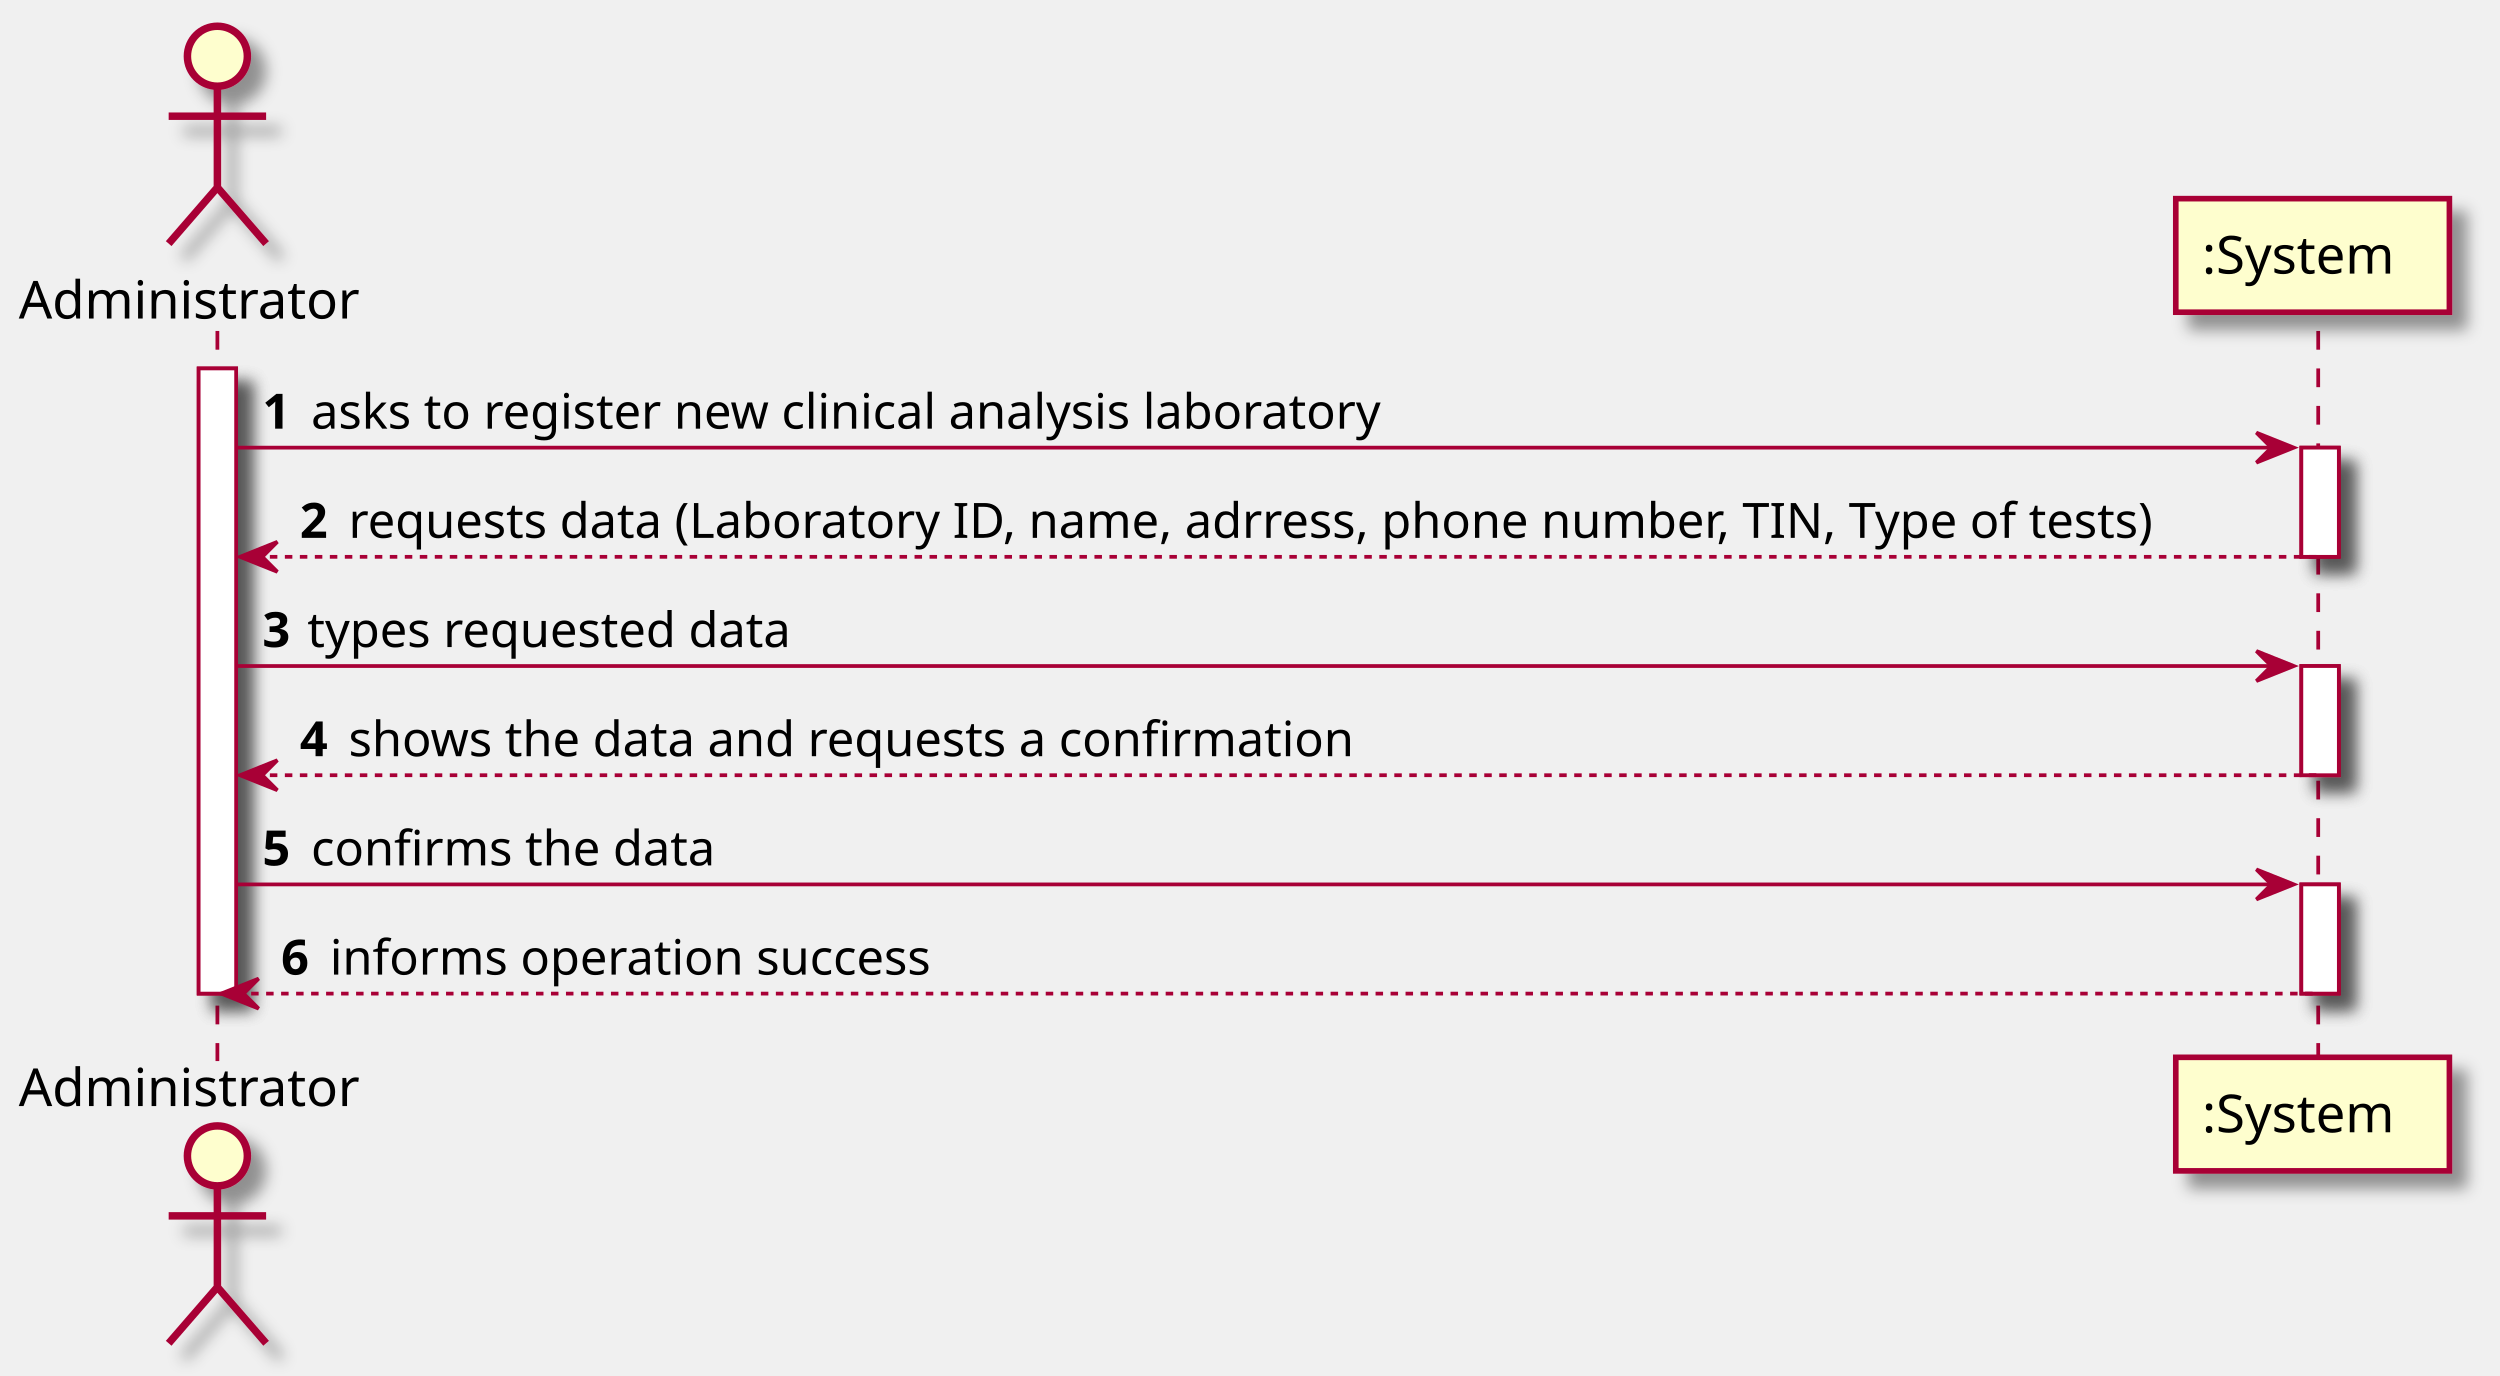
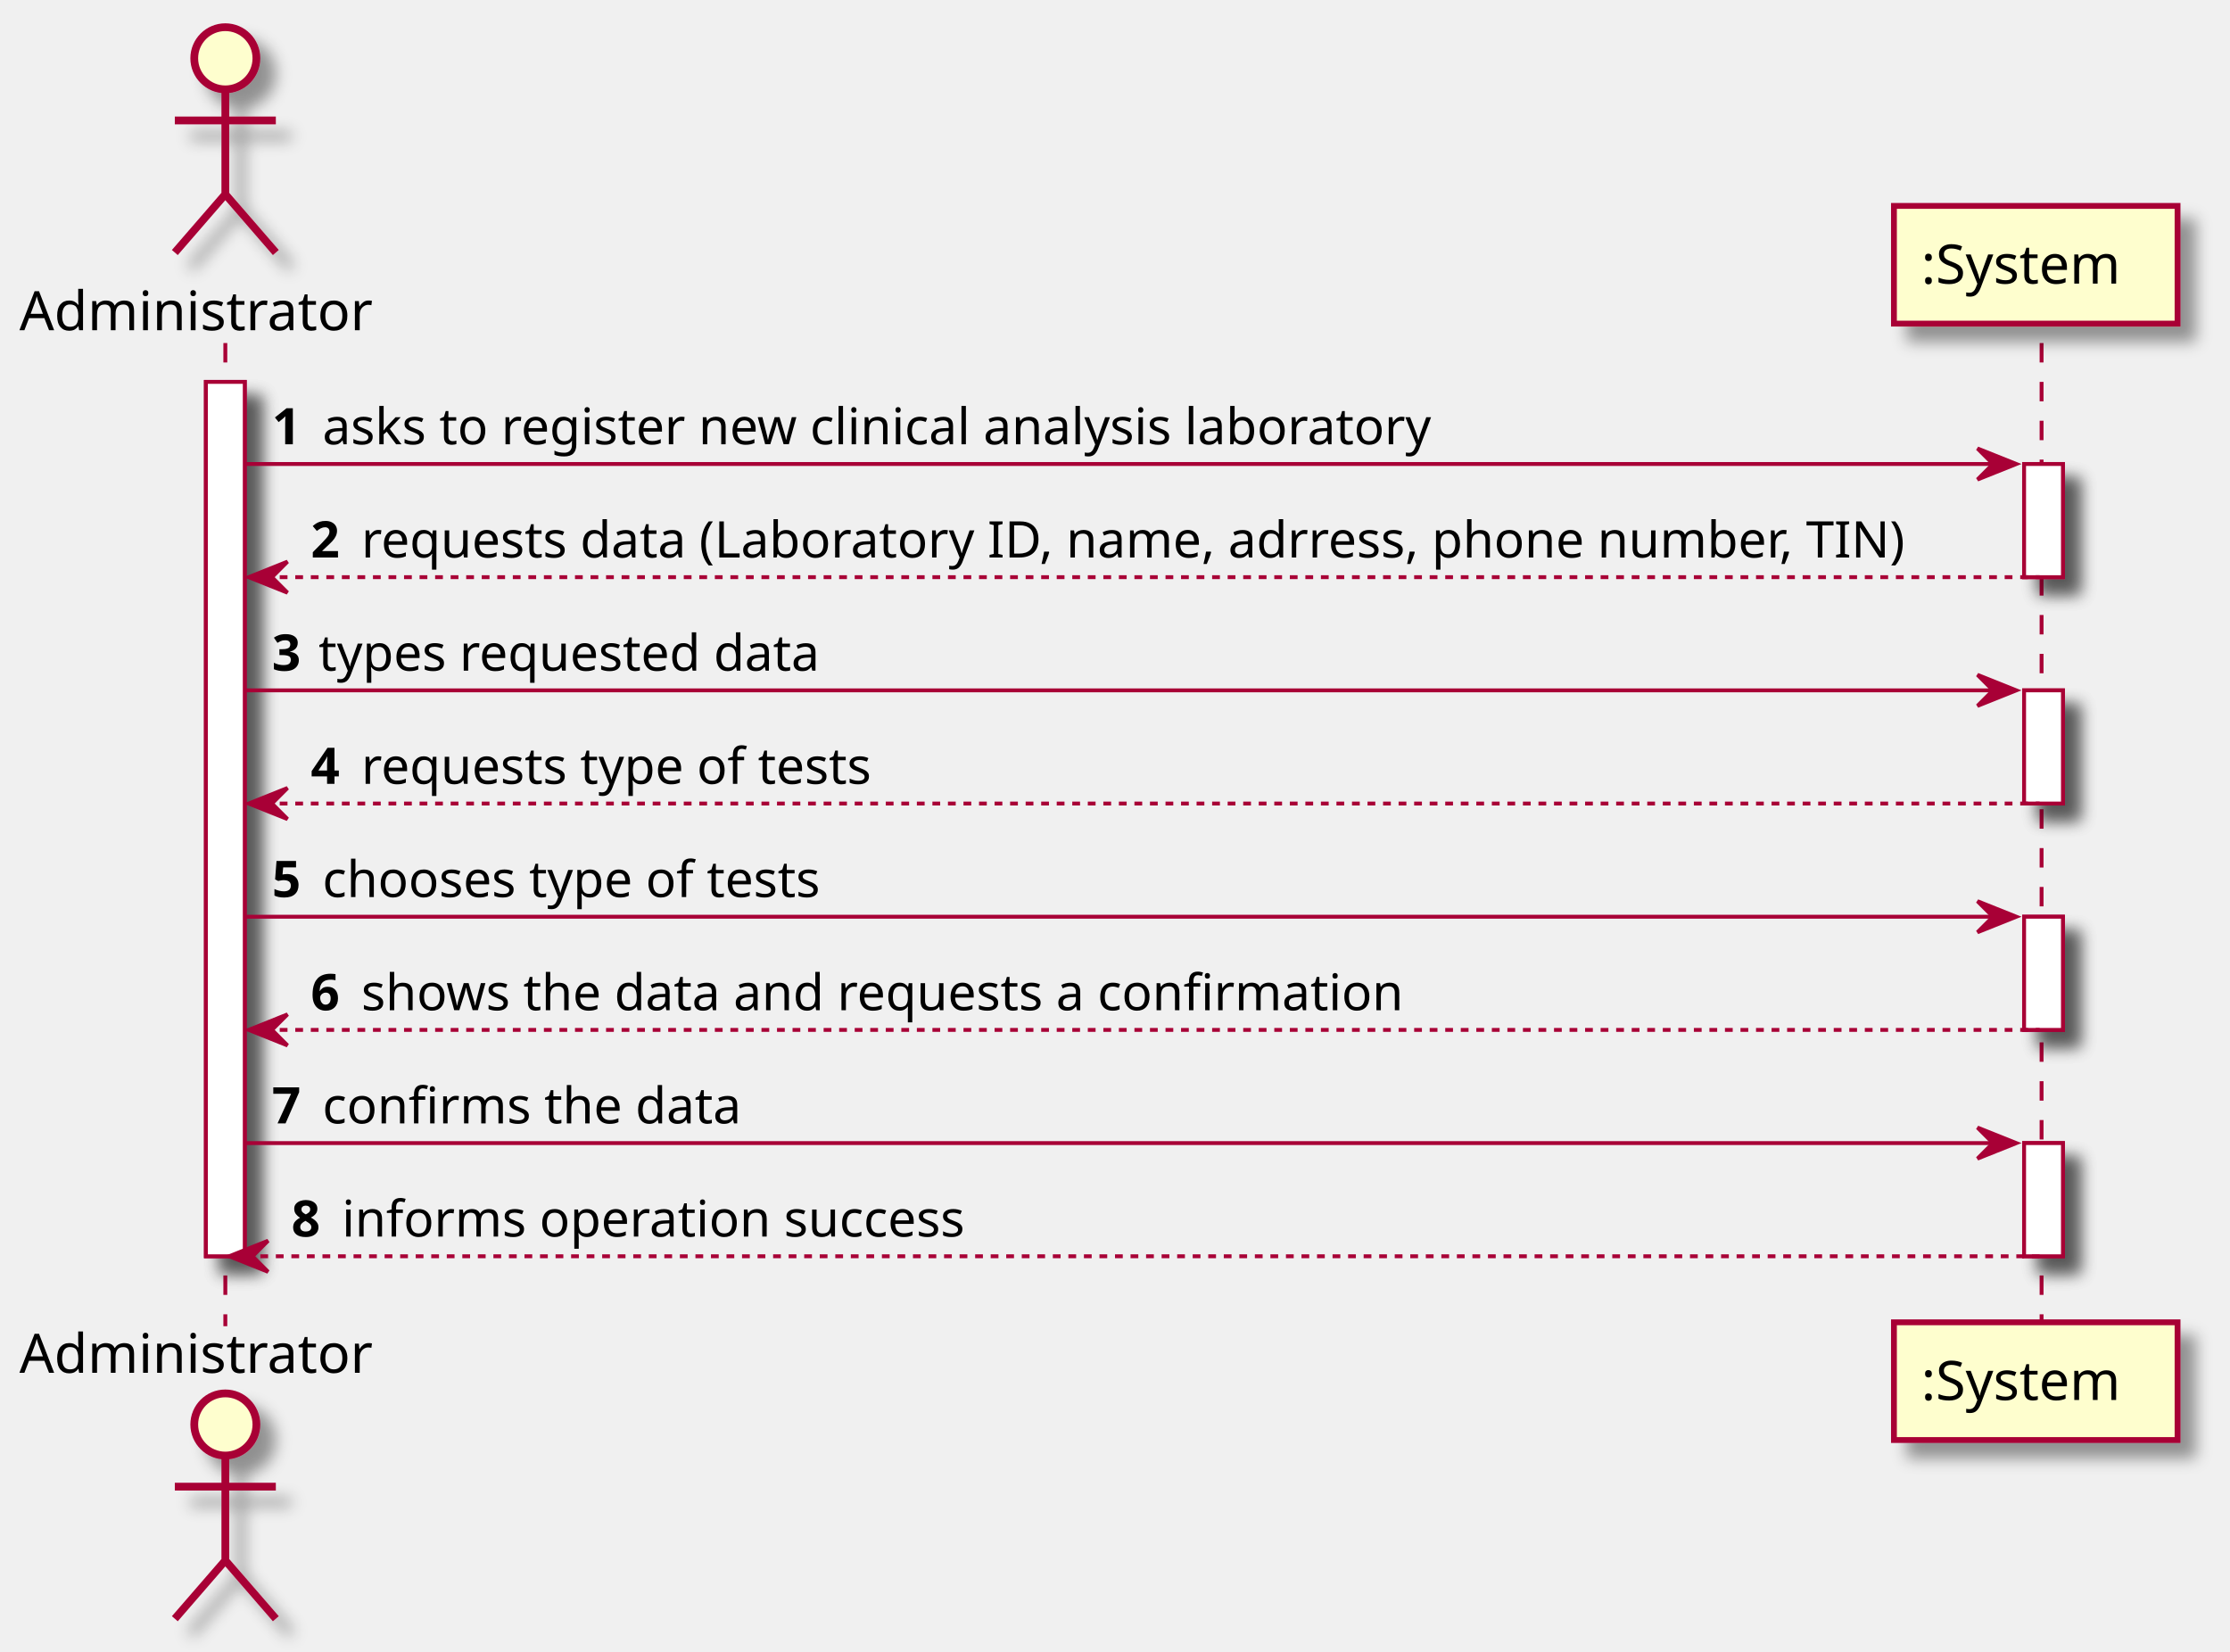
- <svg xmlns="http://www.w3.org/2000/svg" contentScriptType="application/ecmascript" contentStyleType="text/css" height="367px" preserveAspectRatio="none" style="width:667px;height:367px;" version="1.1" viewBox="0 0 667 367" width="667px" zoomAndPan="magnify">
+ <svg xmlns="http://www.w3.org/2000/svg" contentScriptType="application/ecmascript" contentStyleType="text/css" height="425px" preserveAspectRatio="none" style="width:574px;height:425px;" version="1.1" viewBox="0 0 574 425" width="574px" zoomAndPan="magnify">
  <defs>
-     <filter height="300%" id="fo67f2nesg2hx" width="300%" x="-1" y="-1">
+     <filter height="300%" id="f8uyd73so4eeo" width="300%" x="-1" y="-1">
      <feGaussianBlur result="blurOut" stdDeviation="2.0" />
      <feColorMatrix in="blurOut" result="blurOut2" type="matrix" values="0 0 0 0 0 0 0 0 0 0 0 0 0 0 0 0 0 0 .4 0" />
      <feOffset dx="4.0" dy="4.0" in="blurOut2" result="blurOut3" />
      <feBlend in="SourceGraphic" in2="blurOut3" mode="normal" />
    </filter>
  </defs>
  <g>
-     <rect fill="#FFFFFF" filter="url(#fo67f2nesg2hx)" height="166.797" style="stroke:#A80036;stroke-width:1.0;" width="10" x="53" y="98.297" />
-     <rect fill="#FFFFFF" filter="url(#fo67f2nesg2hx)" height="29.133" style="stroke:#A80036;stroke-width:1.0;" width="10" x="614" y="119.43" />
-     <rect fill="#FFFFFF" filter="url(#fo67f2nesg2hx)" height="29.133" style="stroke:#A80036;stroke-width:1.0;" width="10" x="614" y="177.695" />
-     <rect fill="#FFFFFF" filter="url(#fo67f2nesg2hx)" height="29.133" style="stroke:#A80036;stroke-width:1.0;" width="10" x="614" y="235.961" />
-     <line style="stroke:#A80036;stroke-width:1.0;stroke-dasharray:5.0,5.0;" x1="58" x2="58" y1="88.297" y2="283.094" />
-     <line style="stroke:#A80036;stroke-width:1.0;stroke-dasharray:5.0,5.0;" x1="618.5" x2="618.5" y1="88.297" y2="283.094" />
+     <rect fill="#FFFFFF" filter="url(#f8uyd73so4eeo)" height="225.062" style="stroke:#A80036;stroke-width:1.0;" width="10" x="53" y="98.297" />
+     <rect fill="#FFFFFF" filter="url(#f8uyd73so4eeo)" height="29.133" style="stroke:#A80036;stroke-width:1.0;" width="10" x="521" y="119.43" />
+     <rect fill="#FFFFFF" filter="url(#f8uyd73so4eeo)" height="29.133" style="stroke:#A80036;stroke-width:1.0;" width="10" x="521" y="177.695" />
+     <rect fill="#FFFFFF" filter="url(#f8uyd73so4eeo)" height="29.133" style="stroke:#A80036;stroke-width:1.0;" width="10" x="521" y="235.961" />
+     <rect fill="#FFFFFF" filter="url(#f8uyd73so4eeo)" height="29.133" style="stroke:#A80036;stroke-width:1.0;" width="10" x="521" y="294.227" />
+     <line style="stroke:#A80036;stroke-width:1.0;stroke-dasharray:5.0,5.0;" x1="58" x2="58" y1="88.297" y2="341.359" />
+     <line style="stroke:#A80036;stroke-width:1.0;stroke-dasharray:5.0,5.0;" x1="525.5" x2="525.5" y1="88.297" y2="341.359" />
    <text fill="#000000" font-family="sans-serif" font-size="14" lengthAdjust="spacing" textLength="100" x="5" y="84.995">Administrator</text>
-     <ellipse cx="58" cy="15" fill="#FEFECE" filter="url(#fo67f2nesg2hx)" rx="8" ry="8" style="stroke:#A80036;stroke-width:2.0;" />
-     <path d="M58,23 L58,50 M45,31 L71,31 M58,50 L45,65 M58,50 L71,65 " fill="none" filter="url(#fo67f2nesg2hx)" style="stroke:#A80036;stroke-width:2.0;" />
-     <text fill="#000000" font-family="sans-serif" font-size="14" lengthAdjust="spacing" textLength="100" x="5" y="295.089">Administrator</text>
-     <ellipse cx="58" cy="308.391" fill="#FEFECE" filter="url(#fo67f2nesg2hx)" rx="8" ry="8" style="stroke:#A80036;stroke-width:2.0;" />
-     <path d="M58,316.391 L58,343.391 M45,324.391 L71,324.391 M58,343.391 L45,358.391 M58,343.391 L71,358.391 " fill="none" filter="url(#fo67f2nesg2hx)" style="stroke:#A80036;stroke-width:2.0;" />
-     <rect fill="#FEFECE" filter="url(#fo67f2nesg2hx)" height="30.297" style="stroke:#A80036;stroke-width:1.5;" width="73" x="580.5" y="53" />
-     <text fill="#000000" font-family="sans-serif" font-size="14" lengthAdjust="spacing" textLength="59" x="587.5" y="72.995">:System</text>
-     <rect fill="#FEFECE" filter="url(#fo67f2nesg2hx)" height="30.297" style="stroke:#A80036;stroke-width:1.5;" width="73" x="580.5" y="282.094" />
-     <text fill="#000000" font-family="sans-serif" font-size="14" lengthAdjust="spacing" textLength="59" x="587.5" y="302.089">:System</text>
-     <rect fill="#FFFFFF" filter="url(#fo67f2nesg2hx)" height="166.797" style="stroke:#A80036;stroke-width:1.0;" width="10" x="53" y="98.297" />
-     <rect fill="#FFFFFF" filter="url(#fo67f2nesg2hx)" height="29.133" style="stroke:#A80036;stroke-width:1.0;" width="10" x="614" y="119.43" />
-     <rect fill="#FFFFFF" filter="url(#fo67f2nesg2hx)" height="29.133" style="stroke:#A80036;stroke-width:1.0;" width="10" x="614" y="177.695" />
-     <rect fill="#FFFFFF" filter="url(#fo67f2nesg2hx)" height="29.133" style="stroke:#A80036;stroke-width:1.0;" width="10" x="614" y="235.961" />
-     <polygon fill="#A80036" points="602,115.43,612,119.43,602,123.43,606,119.43" style="stroke:#A80036;stroke-width:1.0;" />
-     <line style="stroke:#A80036;stroke-width:1.0;" x1="63" x2="608" y1="119.43" y2="119.43" />
+     <ellipse cx="58" cy="15" fill="#FEFECE" filter="url(#f8uyd73so4eeo)" rx="8" ry="8" style="stroke:#A80036;stroke-width:2.0;" />
+     <path d="M58,23 L58,50 M45,31 L71,31 M58,50 L45,65 M58,50 L71,65 " fill="none" filter="url(#f8uyd73so4eeo)" style="stroke:#A80036;stroke-width:2.0;" />
+     <text fill="#000000" font-family="sans-serif" font-size="14" lengthAdjust="spacing" textLength="100" x="5" y="353.354">Administrator</text>
+     <ellipse cx="58" cy="366.656" fill="#FEFECE" filter="url(#f8uyd73so4eeo)" rx="8" ry="8" style="stroke:#A80036;stroke-width:2.0;" />
+     <path d="M58,374.656 L58,401.656 M45,382.656 L71,382.656 M58,401.656 L45,416.656 M58,401.656 L71,416.656 " fill="none" filter="url(#f8uyd73so4eeo)" style="stroke:#A80036;stroke-width:2.0;" />
+     <rect fill="#FEFECE" filter="url(#f8uyd73so4eeo)" height="30.297" style="stroke:#A80036;stroke-width:1.5;" width="73" x="487.5" y="53" />
+     <text fill="#000000" font-family="sans-serif" font-size="14" lengthAdjust="spacing" textLength="59" x="494.5" y="72.995">:System</text>
+     <rect fill="#FEFECE" filter="url(#f8uyd73so4eeo)" height="30.297" style="stroke:#A80036;stroke-width:1.5;" width="73" x="487.5" y="340.359" />
+     <text fill="#000000" font-family="sans-serif" font-size="14" lengthAdjust="spacing" textLength="59" x="494.5" y="360.354">:System</text>
+     <rect fill="#FFFFFF" filter="url(#f8uyd73so4eeo)" height="225.062" style="stroke:#A80036;stroke-width:1.0;" width="10" x="53" y="98.297" />
+     <rect fill="#FFFFFF" filter="url(#f8uyd73so4eeo)" height="29.133" style="stroke:#A80036;stroke-width:1.0;" width="10" x="521" y="119.43" />
+     <rect fill="#FFFFFF" filter="url(#f8uyd73so4eeo)" height="29.133" style="stroke:#A80036;stroke-width:1.0;" width="10" x="521" y="177.695" />
+     <rect fill="#FFFFFF" filter="url(#f8uyd73so4eeo)" height="29.133" style="stroke:#A80036;stroke-width:1.0;" width="10" x="521" y="235.961" />
+     <rect fill="#FFFFFF" filter="url(#f8uyd73so4eeo)" height="29.133" style="stroke:#A80036;stroke-width:1.0;" width="10" x="521" y="294.227" />
+     <polygon fill="#A80036" points="509,115.43,519,119.43,509,123.43,513,119.43" style="stroke:#A80036;stroke-width:1.0;" />
+     <line style="stroke:#A80036;stroke-width:1.0;" x1="63" x2="515" y1="119.43" y2="119.43" />
    <text fill="#000000" font-family="sans-serif" font-size="13" font-weight="bold" lengthAdjust="spacing" textLength="9" x="70" y="114.364">1</text>
    <text fill="#000000" font-family="sans-serif" font-size="13" lengthAdjust="spacing" textLength="302" x="83" y="114.364">asks to register new clinical analysis laboratory</text>
    <polygon fill="#A80036" points="74,144.562,64,148.562,74,152.562,70,148.562" style="stroke:#A80036;stroke-width:1.0;" />
-     <line style="stroke:#A80036;stroke-width:1.0;stroke-dasharray:2.0,2.0;" x1="68" x2="618" y1="148.562" y2="148.562" />
+     <line style="stroke:#A80036;stroke-width:1.0;stroke-dasharray:2.0,2.0;" x1="68" x2="525" y1="148.562" y2="148.562" />
    <text fill="#000000" font-family="sans-serif" font-size="13" font-weight="bold" lengthAdjust="spacing" textLength="9" x="80" y="143.497">2</text>
-     <text fill="#000000" font-family="sans-serif" font-size="13" lengthAdjust="spacing" textLength="514" x="93" y="143.497">requests data (Laboratory ID, name, adrress, phone number, TIN, Type of tests)</text>
-     <polygon fill="#A80036" points="602,173.695,612,177.695,602,181.695,606,177.695" style="stroke:#A80036;stroke-width:1.0;" />
-     <line style="stroke:#A80036;stroke-width:1.0;" x1="63" x2="608" y1="177.695" y2="177.695" />
+     <text fill="#000000" font-family="sans-serif" font-size="13" lengthAdjust="spacing" textLength="421" x="93" y="143.497">requests data (Laboratory ID, name, adrress, phone number, TIN)</text>
+     <polygon fill="#A80036" points="509,173.695,519,177.695,509,181.695,513,177.695" style="stroke:#A80036;stroke-width:1.0;" />
+     <line style="stroke:#A80036;stroke-width:1.0;" x1="63" x2="515" y1="177.695" y2="177.695" />
    <text fill="#000000" font-family="sans-serif" font-size="13" font-weight="bold" lengthAdjust="spacing" textLength="8" x="70" y="172.629">3</text>
    <text fill="#000000" font-family="sans-serif" font-size="13" lengthAdjust="spacing" textLength="138" x="82" y="172.629">types requested data</text>
    <polygon fill="#A80036" points="74,202.828,64,206.828,74,210.828,70,206.828" style="stroke:#A80036;stroke-width:1.0;" />
-     <line style="stroke:#A80036;stroke-width:1.0;stroke-dasharray:2.0,2.0;" x1="68" x2="618" y1="206.828" y2="206.828" />
+     <line style="stroke:#A80036;stroke-width:1.0;stroke-dasharray:2.0,2.0;" x1="68" x2="525" y1="206.828" y2="206.828" />
    <text fill="#000000" font-family="sans-serif" font-size="13" font-weight="bold" lengthAdjust="spacing" textLength="9" x="80" y="201.762">4</text>
-     <text fill="#000000" font-family="sans-serif" font-size="13" lengthAdjust="spacing" textLength="284" x="93" y="201.762">shows the data and requests a confirmation</text>
-     <polygon fill="#A80036" points="602,231.961,612,235.961,602,239.961,606,235.961" style="stroke:#A80036;stroke-width:1.0;" />
-     <line style="stroke:#A80036;stroke-width:1.0;" x1="63" x2="608" y1="235.961" y2="235.961" />
+     <text fill="#000000" font-family="sans-serif" font-size="13" lengthAdjust="spacing" textLength="142" x="93" y="201.762">requests type of tests</text>
+     <polygon fill="#A80036" points="509,231.961,519,235.961,509,239.961,513,235.961" style="stroke:#A80036;stroke-width:1.0;" />
+     <line style="stroke:#A80036;stroke-width:1.0;" x1="63" x2="515" y1="235.961" y2="235.961" />
    <text fill="#000000" font-family="sans-serif" font-size="13" font-weight="bold" lengthAdjust="spacing" textLength="9" x="70" y="230.895">5</text>
-     <text fill="#000000" font-family="sans-serif" font-size="13" lengthAdjust="spacing" textLength="114" x="83" y="230.895">confirms the data</text>
-     <polygon fill="#A80036" points="69,261.094,59,265.094,69,269.094,65,265.094" style="stroke:#A80036;stroke-width:1.0;" />
-     <line style="stroke:#A80036;stroke-width:1.0;stroke-dasharray:2.0,2.0;" x1="63" x2="618" y1="265.094" y2="265.094" />
-     <text fill="#000000" font-family="sans-serif" font-size="13" font-weight="bold" lengthAdjust="spacing" textLength="9" x="75" y="260.028">6</text>
-     <text fill="#000000" font-family="sans-serif" font-size="13" lengthAdjust="spacing" textLength="169" x="88" y="260.028">informs operation success</text>
+     <text fill="#000000" font-family="sans-serif" font-size="13" lengthAdjust="spacing" textLength="139" x="83" y="230.895">chooses type of tests</text>
+     <polygon fill="#A80036" points="74,261.094,64,265.094,74,269.094,70,265.094" style="stroke:#A80036;stroke-width:1.0;" />
+     <line style="stroke:#A80036;stroke-width:1.0;stroke-dasharray:2.0,2.0;" x1="68" x2="525" y1="265.094" y2="265.094" />
+     <text fill="#000000" font-family="sans-serif" font-size="13" font-weight="bold" lengthAdjust="spacing" textLength="9" x="80" y="260.028">6</text>
+     <text fill="#000000" font-family="sans-serif" font-size="13" lengthAdjust="spacing" textLength="284" x="93" y="260.028">shows the data and requests a confirmation</text>
+     <polygon fill="#A80036" points="509,290.227,519,294.227,509,298.227,513,294.227" style="stroke:#A80036;stroke-width:1.0;" />
+     <line style="stroke:#A80036;stroke-width:1.0;" x1="63" x2="515" y1="294.227" y2="294.227" />
+     <text fill="#000000" font-family="sans-serif" font-size="13" font-weight="bold" lengthAdjust="spacing" textLength="9" x="70" y="289.161">7</text>
+     <text fill="#000000" font-family="sans-serif" font-size="13" lengthAdjust="spacing" textLength="114" x="83" y="289.161">confirms the data</text>
+     <polygon fill="#A80036" points="69,319.359,59,323.359,69,327.359,65,323.359" style="stroke:#A80036;stroke-width:1.0;" />
+     <line style="stroke:#A80036;stroke-width:1.0;stroke-dasharray:2.0,2.0;" x1="63" x2="525" y1="323.359" y2="323.359" />
+     <text fill="#000000" font-family="sans-serif" font-size="13" font-weight="bold" lengthAdjust="spacing" textLength="9" x="75" y="318.293">8</text>
+     <text fill="#000000" font-family="sans-serif" font-size="13" lengthAdjust="spacing" textLength="169" x="88" y="318.293">informs operation success</text>
  </g>
</svg>
